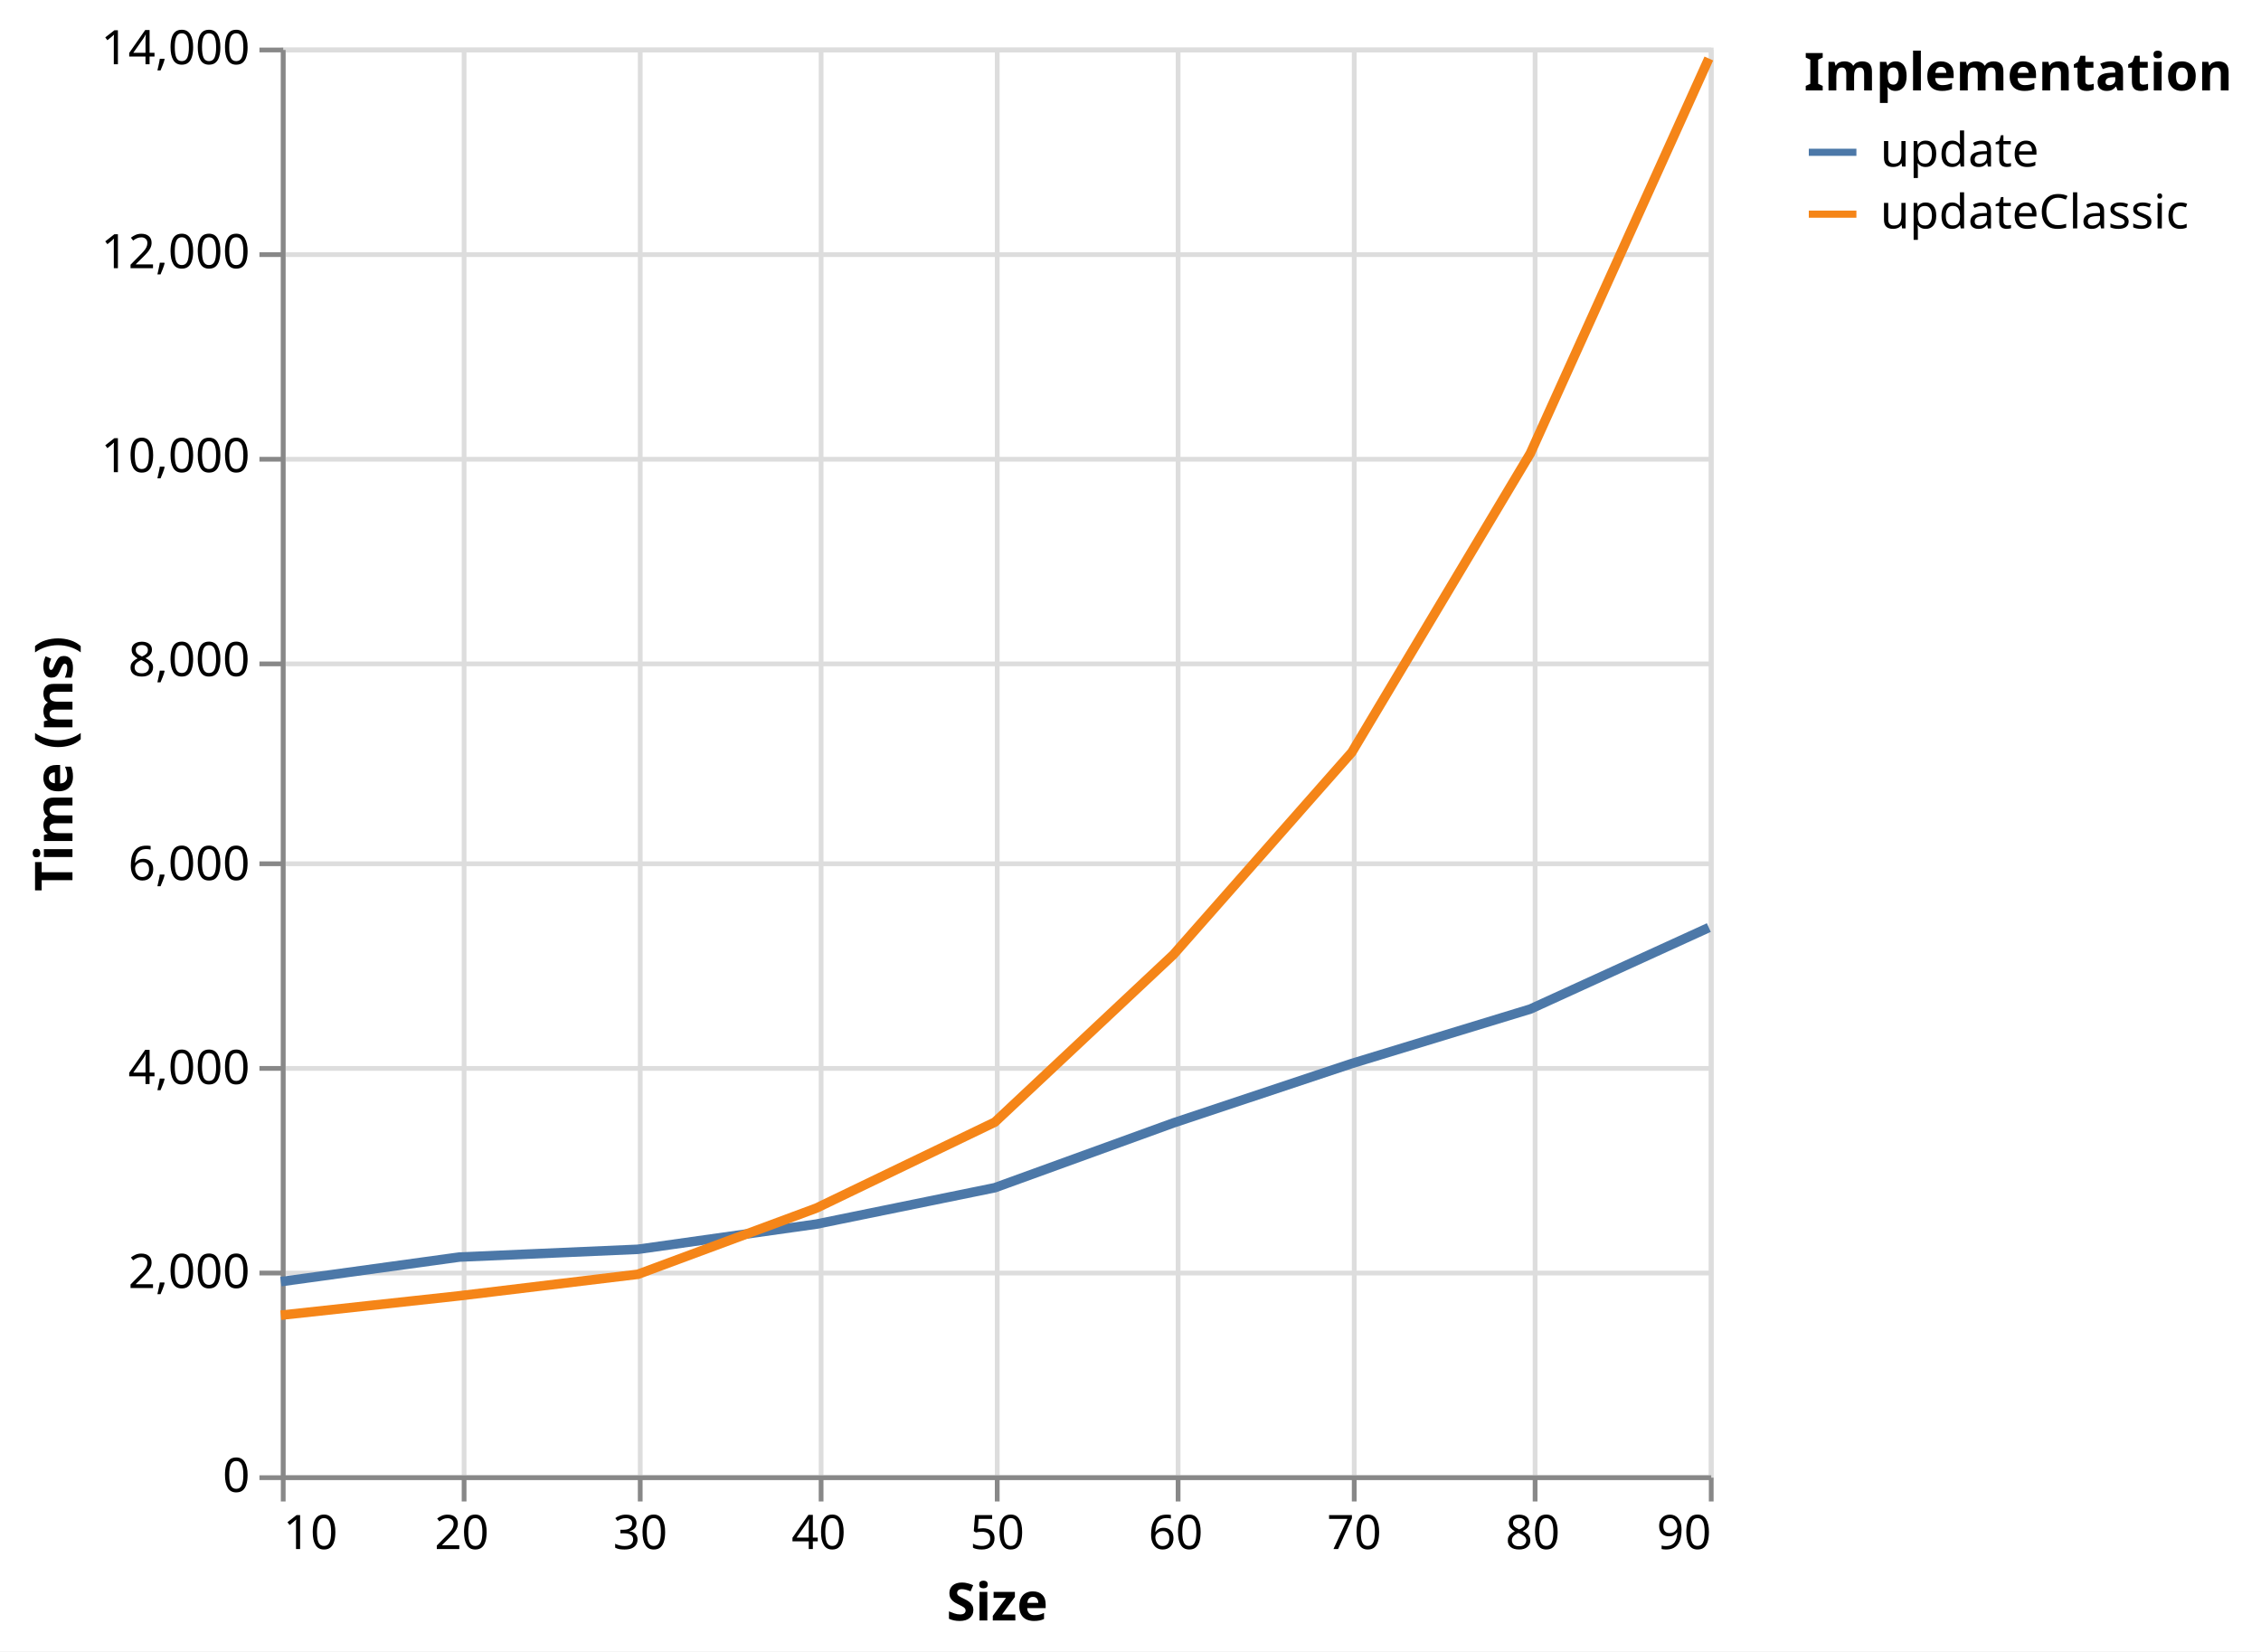
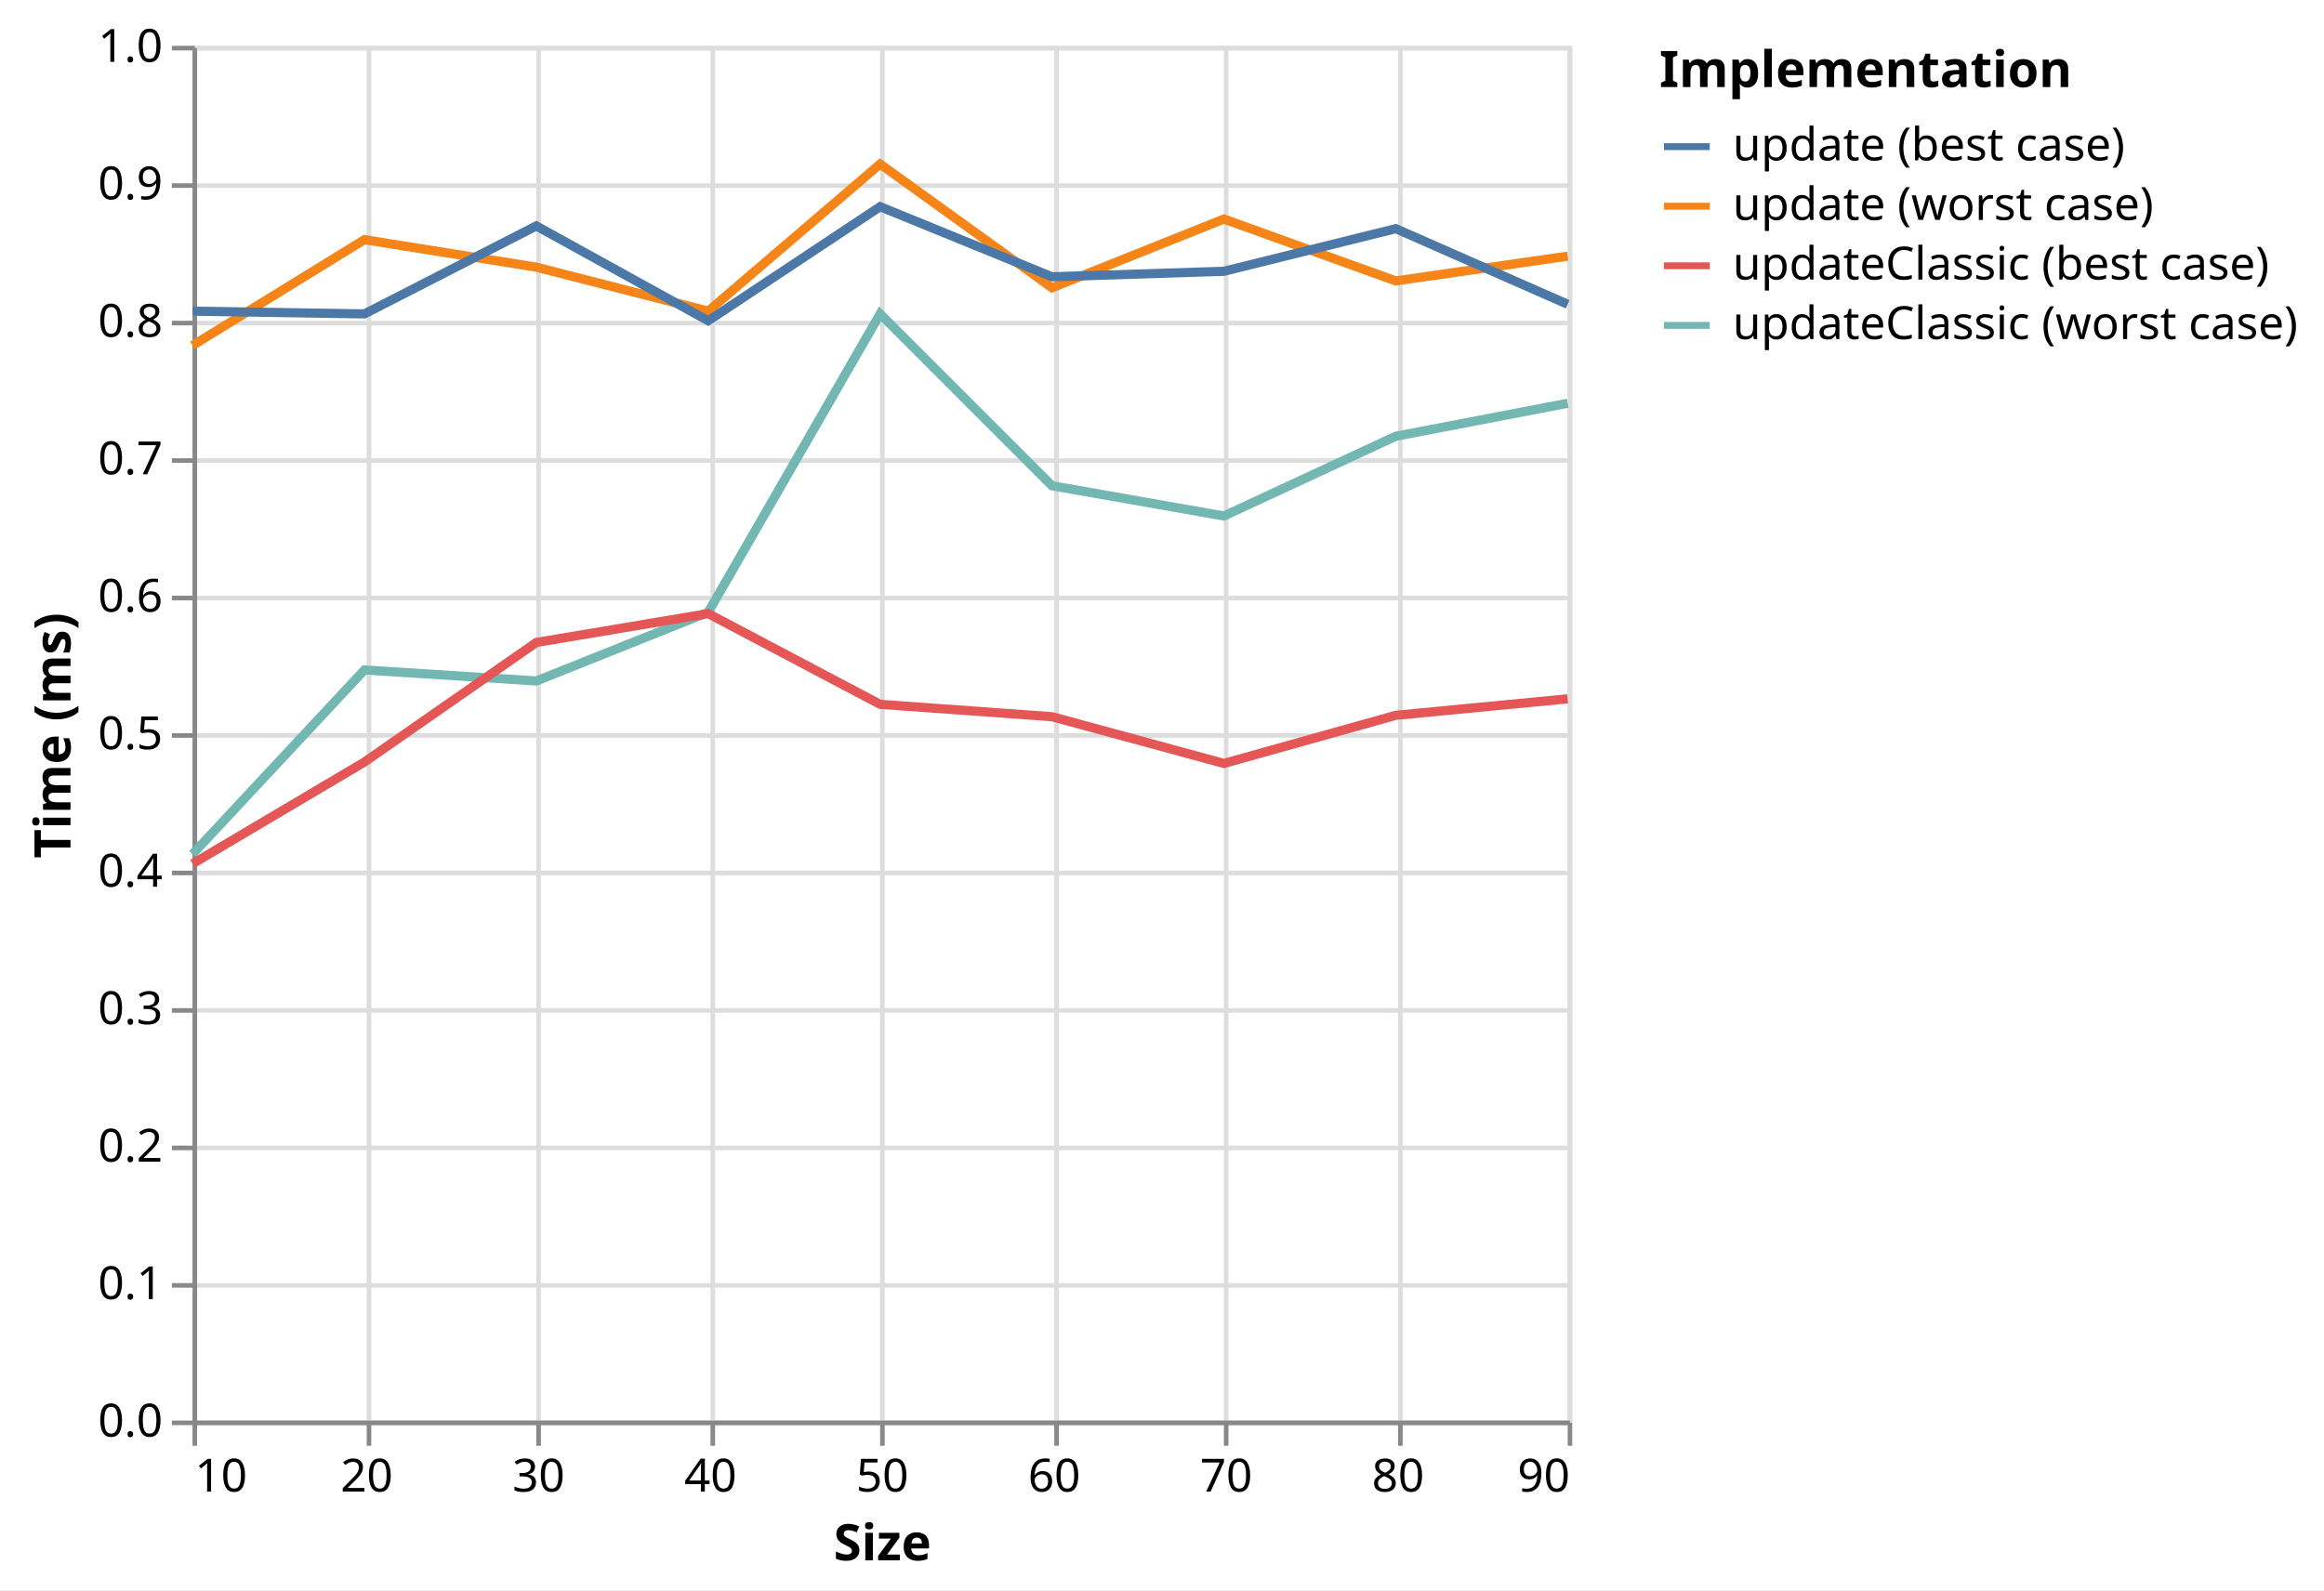
- <svg xmlns="http://www.w3.org/2000/svg" version="1.1" class="marks" width="475" height="347" viewBox="0 0 475 347">
-   <rect width="475" height="347" fill="white" />
-   <g fill="none" stroke-miterlimit="10" transform="translate(59,10)">
+ <svg xmlns="http://www.w3.org/2000/svg" version="1.1" class="marks" width="507" height="347" viewBox="0 0 507 347">
+   <rect width="507" height="347" fill="white" />
+   <g fill="none" stroke-miterlimit="10" transform="translate(42,10)">
    <g class="mark-group role-frame root" role="graphics-object" aria-roledescription="group mark container">
      <g transform="translate(0,0)">
        <path class="background" aria-hidden="true" d="M0.5,0.5h300v300h-300Z" stroke="#ddd" />
        <g>
          <g class="mark-group role-axis" aria-hidden="true">
            <g transform="translate(0.5,300.5)">
              <path class="background" aria-hidden="true" d="M0,0h0v0h0Z" pointer-events="none" />
              <g>
                <g class="mark-rule role-axis-grid" pointer-events="none">
                  <line transform="translate(0,-300)" x2="0" y2="300" stroke="#ddd" stroke-width="1" opacity="1" />
                  <line transform="translate(38,-300)" x2="0" y2="300" stroke="#ddd" stroke-width="1" opacity="1" />
                  <line transform="translate(75,-300)" x2="0" y2="300" stroke="#ddd" stroke-width="1" opacity="1" />
                  <line transform="translate(113,-300)" x2="0" y2="300" stroke="#ddd" stroke-width="1" opacity="1" />
                  <line transform="translate(150,-300)" x2="0" y2="300" stroke="#ddd" stroke-width="1" opacity="1" />
                  <line transform="translate(188,-300)" x2="0" y2="300" stroke="#ddd" stroke-width="1" opacity="1" />
                  <line transform="translate(225,-300)" x2="0" y2="300" stroke="#ddd" stroke-width="1" opacity="1" />
                  <line transform="translate(263,-300)" x2="0" y2="300" stroke="#ddd" stroke-width="1" opacity="1" />
                  <line transform="translate(300,-300)" x2="0" y2="300" stroke="#ddd" stroke-width="1" opacity="1" />
                </g>
              </g>
              <path class="foreground" aria-hidden="true" d="" pointer-events="none" display="none" />
            </g>
          </g>
          <g class="mark-group role-axis" aria-hidden="true">
            <g transform="translate(0.5,0.5)">
              <path class="background" aria-hidden="true" d="M0,0h0v0h0Z" pointer-events="none" />
              <g>
                <g class="mark-rule role-axis-grid" pointer-events="none">
                  <line transform="translate(0,300)" x2="300" y2="0" stroke="#ddd" stroke-width="1" opacity="1" />
-                   <line transform="translate(0,257)" x2="300" y2="0" stroke="#ddd" stroke-width="1" opacity="1" />
-                   <line transform="translate(0,214)" x2="300" y2="0" stroke="#ddd" stroke-width="1" opacity="1" />
-                   <line transform="translate(0,171)" x2="300" y2="0" stroke="#ddd" stroke-width="1" opacity="1" />
-                   <line transform="translate(0,129)" x2="300" y2="0" stroke="#ddd" stroke-width="1" opacity="1" />
-                   <line transform="translate(0,86)" x2="300" y2="0" stroke="#ddd" stroke-width="1" opacity="1" />
-                   <line transform="translate(0,43)" x2="300" y2="0" stroke="#ddd" stroke-width="1" opacity="1" />
+                   <line transform="translate(0,270)" x2="300" y2="0" stroke="#ddd" stroke-width="1" opacity="1" />
+                   <line transform="translate(0,240)" x2="300" y2="0" stroke="#ddd" stroke-width="1" opacity="1" />
+                   <line transform="translate(0,210)" x2="300" y2="0" stroke="#ddd" stroke-width="1" opacity="1" />
+                   <line transform="translate(0,180)" x2="300" y2="0" stroke="#ddd" stroke-width="1" opacity="1" />
+                   <line transform="translate(0,150)" x2="300" y2="0" stroke="#ddd" stroke-width="1" opacity="1" />
+                   <line transform="translate(0,120)" x2="300" y2="0" stroke="#ddd" stroke-width="1" opacity="1" />
+                   <line transform="translate(0,90)" x2="300" y2="0" stroke="#ddd" stroke-width="1" opacity="1" />
+                   <line transform="translate(0,60)" x2="300" y2="0" stroke="#ddd" stroke-width="1" opacity="1" />
+                   <line transform="translate(0,30)" x2="300" y2="0" stroke="#ddd" stroke-width="1" opacity="1" />
                  <line transform="translate(0,0)" x2="300" y2="0" stroke="#ddd" stroke-width="1" opacity="1" />
                </g>
              </g>
              <path class="foreground" aria-hidden="true" d="" pointer-events="none" display="none" />
            </g>
          </g>
          <g class="mark-group role-axis" role="graphics-symbol" aria-roledescription="axis" aria-label="X-axis titled 'Size' for a linear scale with values from 10 to 90">
            <g transform="translate(0.5,300.5)">
              <path class="background" aria-hidden="true" d="M0,0h0v0h0Z" pointer-events="none" />
              <g>
                <g class="mark-rule role-axis-tick" pointer-events="none">
                  <line transform="translate(0,0)" x2="0" y2="5" stroke="#888" stroke-width="1" opacity="1" />
                  <line transform="translate(38,0)" x2="0" y2="5" stroke="#888" stroke-width="1" opacity="1" />
                  <line transform="translate(75,0)" x2="0" y2="5" stroke="#888" stroke-width="1" opacity="1" />
                  <line transform="translate(113,0)" x2="0" y2="5" stroke="#888" stroke-width="1" opacity="1" />
                  <line transform="translate(150,0)" x2="0" y2="5" stroke="#888" stroke-width="1" opacity="1" />
                  <line transform="translate(188,0)" x2="0" y2="5" stroke="#888" stroke-width="1" opacity="1" />
                  <line transform="translate(225,0)" x2="0" y2="5" stroke="#888" stroke-width="1" opacity="1" />
                  <line transform="translate(263,0)" x2="0" y2="5" stroke="#888" stroke-width="1" opacity="1" />
                  <line transform="translate(300,0)" x2="0" y2="5" stroke="#888" stroke-width="1" opacity="1" />
                </g>
                <g class="mark-text role-axis-label" pointer-events="none">
                  <text text-anchor="start" transform="translate(0,15)" font-family="sans-serif" font-size="10px" fill="#000" opacity="1">10</text>
                  <text text-anchor="middle" transform="translate(37.5,15)" font-family="sans-serif" font-size="10px" fill="#000" opacity="1">20</text>
                  <text text-anchor="middle" transform="translate(75,15)" font-family="sans-serif" font-size="10px" fill="#000" opacity="1">30</text>
                  <text text-anchor="middle" transform="translate(112.5,15)" font-family="sans-serif" font-size="10px" fill="#000" opacity="1">40</text>
                  <text text-anchor="middle" transform="translate(150,15)" font-family="sans-serif" font-size="10px" fill="#000" opacity="1">50</text>
                  <text text-anchor="middle" transform="translate(187.5,15)" font-family="sans-serif" font-size="10px" fill="#000" opacity="1">60</text>
                  <text text-anchor="middle" transform="translate(225,15)" font-family="sans-serif" font-size="10px" fill="#000" opacity="1">70</text>
                  <text text-anchor="middle" transform="translate(262.5,15)" font-family="sans-serif" font-size="10px" fill="#000" opacity="1">80</text>
                  <text text-anchor="end" transform="translate(300,15)" font-family="sans-serif" font-size="10px" fill="#000" opacity="1">90</text>
                </g>
                <g class="mark-rule role-axis-domain" pointer-events="none">
                  <line transform="translate(0,0)" x2="300" y2="0" stroke="#888" stroke-width="1" opacity="1" />
                </g>
                <g class="mark-text role-axis-title" pointer-events="none">
                  <text text-anchor="middle" transform="translate(150,30)" font-family="sans-serif" font-size="11px" font-weight="bold" fill="#000" opacity="1">Size</text>
                </g>
              </g>
              <path class="foreground" aria-hidden="true" d="" pointer-events="none" display="none" />
            </g>
          </g>
-           <g class="mark-group role-axis" role="graphics-symbol" aria-roledescription="axis" aria-label="Y-axis titled 'Time (ms)' for a linear scale with values from 0 to 14,000">
+           <g class="mark-group role-axis" role="graphics-symbol" aria-roledescription="axis" aria-label="Y-axis titled 'Time (ms)' for a linear scale with values from 0.0 to 1.0">
            <g transform="translate(0.5,0.5)">
              <path class="background" aria-hidden="true" d="M0,0h0v0h0Z" pointer-events="none" />
              <g>
                <g class="mark-rule role-axis-tick" pointer-events="none">
                  <line transform="translate(0,300)" x2="-5" y2="0" stroke="#888" stroke-width="1" opacity="1" />
-                   <line transform="translate(0,257)" x2="-5" y2="0" stroke="#888" stroke-width="1" opacity="1" />
-                   <line transform="translate(0,214)" x2="-5" y2="0" stroke="#888" stroke-width="1" opacity="1" />
-                   <line transform="translate(0,171)" x2="-5" y2="0" stroke="#888" stroke-width="1" opacity="1" />
-                   <line transform="translate(0,129)" x2="-5" y2="0" stroke="#888" stroke-width="1" opacity="1" />
-                   <line transform="translate(0,86)" x2="-5" y2="0" stroke="#888" stroke-width="1" opacity="1" />
-                   <line transform="translate(0,43)" x2="-5" y2="0" stroke="#888" stroke-width="1" opacity="1" />
+                   <line transform="translate(0,270)" x2="-5" y2="0" stroke="#888" stroke-width="1" opacity="1" />
+                   <line transform="translate(0,240)" x2="-5" y2="0" stroke="#888" stroke-width="1" opacity="1" />
+                   <line transform="translate(0,210)" x2="-5" y2="0" stroke="#888" stroke-width="1" opacity="1" />
+                   <line transform="translate(0,180)" x2="-5" y2="0" stroke="#888" stroke-width="1" opacity="1" />
+                   <line transform="translate(0,150)" x2="-5" y2="0" stroke="#888" stroke-width="1" opacity="1" />
+                   <line transform="translate(0,120)" x2="-5" y2="0" stroke="#888" stroke-width="1" opacity="1" />
+                   <line transform="translate(0,90)" x2="-5" y2="0" stroke="#888" stroke-width="1" opacity="1" />
+                   <line transform="translate(0,60)" x2="-5" y2="0" stroke="#888" stroke-width="1" opacity="1" />
+                   <line transform="translate(0,30)" x2="-5" y2="0" stroke="#888" stroke-width="1" opacity="1" />
                  <line transform="translate(0,0)" x2="-5" y2="0" stroke="#888" stroke-width="1" opacity="1" />
                </g>
                <g class="mark-text role-axis-label" pointer-events="none">
-                   <text text-anchor="end" transform="translate(-7,303)" font-family="sans-serif" font-size="10px" fill="#000" opacity="1">0</text>
-                   <text text-anchor="end" transform="translate(-7,260.1429)" font-family="sans-serif" font-size="10px" fill="#000" opacity="1">2,000</text>
-                   <text text-anchor="end" transform="translate(-7,217.2857)" font-family="sans-serif" font-size="10px" fill="#000" opacity="1">4,000</text>
-                   <text text-anchor="end" transform="translate(-7,174.4286)" font-family="sans-serif" font-size="10px" fill="#000" opacity="1">6,000</text>
-                   <text text-anchor="end" transform="translate(-7,131.5714)" font-family="sans-serif" font-size="10px" fill="#000" opacity="1">8,000</text>
-                   <text text-anchor="end" transform="translate(-7,88.71429)" font-family="sans-serif" font-size="10px" fill="#000" opacity="1">10,000</text>
-                   <text text-anchor="end" transform="translate(-7,45.85714)" font-family="sans-serif" font-size="10px" fill="#000" opacity="1">12,000</text>
-                   <text text-anchor="end" transform="translate(-7,3)" font-family="sans-serif" font-size="10px" fill="#000" opacity="1">14,000</text>
+                   <text text-anchor="end" transform="translate(-7,303)" font-family="sans-serif" font-size="10px" fill="#000" opacity="1">0.0</text>
+                   <text text-anchor="end" transform="translate(-7,273)" font-family="sans-serif" font-size="10px" fill="#000" opacity="1">0.1</text>
+                   <text text-anchor="end" transform="translate(-7,243)" font-family="sans-serif" font-size="10px" fill="#000" opacity="1">0.2</text>
+                   <text text-anchor="end" transform="translate(-7,213)" font-family="sans-serif" font-size="10px" fill="#000" opacity="1">0.3</text>
+                   <text text-anchor="end" transform="translate(-7,183)" font-family="sans-serif" font-size="10px" fill="#000" opacity="1">0.4</text>
+                   <text text-anchor="end" transform="translate(-7,153)" font-family="sans-serif" font-size="10px" fill="#000" opacity="1">0.5</text>
+                   <text text-anchor="end" transform="translate(-7,123)" font-family="sans-serif" font-size="10px" fill="#000" opacity="1">0.6</text>
+                   <text text-anchor="end" transform="translate(-7,93)" font-family="sans-serif" font-size="10px" fill="#000" opacity="1">0.7</text>
+                   <text text-anchor="end" transform="translate(-7,63)" font-family="sans-serif" font-size="10px" fill="#000" opacity="1">0.8</text>
+                   <text text-anchor="end" transform="translate(-7,33)" font-family="sans-serif" font-size="10px" fill="#000" opacity="1">0.9</text>
+                   <text text-anchor="end" transform="translate(-7,3)" font-family="sans-serif" font-size="10px" fill="#000" opacity="1">1.0</text>
                </g>
                <g class="mark-rule role-axis-domain" pointer-events="none">
                  <line transform="translate(0,300)" x2="0" y2="-300" stroke="#888" stroke-width="1" opacity="1" />
                </g>
                <g class="mark-text role-axis-title" pointer-events="none">
-                   <text text-anchor="middle" transform="translate(-42.27832,150) rotate(-90) translate(0,-2)" font-family="sans-serif" font-size="11px" font-weight="bold" fill="#000" opacity="1">Time (ms)</text>
+                   <text text-anchor="middle" transform="translate(-25.11914,150) rotate(-90) translate(0,-2)" font-family="sans-serif" font-size="11px" font-weight="bold" fill="#000" opacity="1">Time (ms)</text>
                </g>
              </g>
              <path class="foreground" aria-hidden="true" d="" pointer-events="none" display="none" />
            </g>
          </g>
          <g class="mark-group role-scope pathgroup" role="graphics-object" aria-roledescription="group mark container">
            <g transform="translate(0,0)">
              <path class="background" aria-hidden="true" d="M0,0h300v300h-300Z" />
              <g>
                <g class="mark-line role-mark marks" role="graphics-object" aria-roledescription="line mark container">
-                   <path aria-label="Size: 10; Time (ms): 1899; series: update" role="graphics-symbol" aria-roledescription="line mark" d="M0,259.307L37.5,254.143L75,252.514L112.5,247.221L150,239.571L187.5,225.964L225,213.471L262.5,202.029L300,184.907" stroke="#4c78a8" stroke-width="2" />
-                 </g>
-               </g>
-               <path class="foreground" aria-hidden="true" d="" display="none" />
-             </g>
-             <g transform="translate(0,0)">
-               <path class="background" aria-hidden="true" d="M0,0h300v300h-300Z" />
-               <g>
-                 <g class="mark-line role-mark marks" role="graphics-object" aria-roledescription="line mark container">
-                   <path aria-label="Size: 10; Time (ms): 1570; series: updateClassic" role="graphics-symbol" aria-roledescription="line mark" d="M0,266.357L37.5,262.286L75,257.764L112.5,243.857L150,225.793L187.5,190.607L225,148.071L262.5,85.264L300,2.293" stroke="#f58518" stroke-width="2" />
-                 </g>
-               </g>
-               <path class="foreground" aria-hidden="true" d="" display="none" />
-             </g>
-           </g>
-           <g class="mark-group role-legend" role="graphics-symbol" aria-roledescription="legend" aria-label="Symbol legend titled 'Implementation' for stroke color with 2 values: update, updateClassic">
+                   <path aria-label="Size: 10; Time (ms): 0.412; series: updateClassic (worst case)" role="graphics-symbol" aria-roledescription="line mark" d="M0,176.4L37.5,136.2L75,138.6L112.5,123.6L150,58.5L187.5,96L225,102.6L262.5,85.2L300,78" stroke="#72b7b2" stroke-width="2" />
+                 </g>
+               </g>
+               <path class="foreground" aria-hidden="true" d="" display="none" />
+             </g>
+             <g transform="translate(0,0)">
+               <path class="background" aria-hidden="true" d="M0,0h300v300h-300Z" />
+               <g>
+                 <g class="mark-line role-mark marks" role="graphics-object" aria-roledescription="line mark container">
+                   <path aria-label="Size: 10; Time (ms): 0.405; series: updateClassic (best case)" role="graphics-symbol" aria-roledescription="line mark" d="M0,178.5L37.5,156.3L75,130.2L112.5,123.9L150,143.7L187.5,146.4L225,156.6L262.5,146.1L300,142.5" stroke="#e45756" stroke-width="2" />
+                 </g>
+               </g>
+               <path class="foreground" aria-hidden="true" d="" display="none" />
+             </g>
+             <g transform="translate(0,0)">
+               <path class="background" aria-hidden="true" d="M0,0h300v300h-300Z" />
+               <g>
+                 <g class="mark-line role-mark marks" role="graphics-object" aria-roledescription="line mark container">
+                   <path aria-label="Size: 10; Time (ms): 0.782; series: update (worst case)" role="graphics-symbol" aria-roledescription="line mark" d="M0,65.4L37.5,42.3L75,48.3L112.5,57.9L150,25.8L187.5,52.8L225,37.8L262.5,51.3L300,45.9" stroke="#f58518" stroke-width="2" />
+                 </g>
+               </g>
+               <path class="foreground" aria-hidden="true" d="" display="none" />
+             </g>
+             <g transform="translate(0,0)">
+               <path class="background" aria-hidden="true" d="M0,0h300v300h-300Z" />
+               <g>
+                 <g class="mark-line role-mark marks" role="graphics-object" aria-roledescription="line mark container">
+                   <path aria-label="Size: 10; Time (ms): 0.807; series: update (best case)" role="graphics-symbol" aria-roledescription="line mark" d="M0,57.9L37.5,58.5L75,39.3L112.5,60L150,35.1L187.5,50.4L225,49.2L262.5,39.9L300,56.4" stroke="#4c78a8" stroke-width="2" />
+                 </g>
+               </g>
+               <path class="foreground" aria-hidden="true" d="" display="none" />
+             </g>
+           </g>
+           <g class="mark-group role-legend" role="graphics-symbol" aria-roledescription="legend" aria-label="Symbol legend titled 'Implementation' for stroke color with 4 values: update (best case), update (worst case), updateClassic (best case), updateClassic (worst case)">
            <g transform="translate(320,0)">
-               <path class="background" aria-hidden="true" d="M0,0h91v40h-91Z" pointer-events="none" />
+               <path class="background" aria-hidden="true" d="M0,0h140v66h-140Z" pointer-events="none" />
              <g>
                <g class="mark-group role-legend-entry">
                  <g transform="translate(0,16)">
                    <path class="background" aria-hidden="true" d="M0,0h0v0h0Z" pointer-events="none" />
                    <g>
                      <g class="mark-group role-scope" role="graphics-object" aria-roledescription="group mark container">
                        <g transform="translate(0,0)">
-                           <path class="background" aria-hidden="true" d="M0,0h80.812v11h-80.812Z" pointer-events="none" opacity="1" />
+                           <path class="background" aria-hidden="true" d="M0,0h139.291v11h-139.291Z" pointer-events="none" opacity="1" />
                          <g>
                            <g class="mark-symbol role-legend-symbol" pointer-events="none">
                              <path transform="translate(6,6)" d="M-5,0L5,0" stroke="#4c78a8" stroke-width="1.5" opacity="1" />
                            </g>
                            <g class="mark-text role-legend-label" pointer-events="none">
-                               <text text-anchor="start" transform="translate(16,9)" font-family="sans-serif" font-size="10px" fill="#000" opacity="1">update</text>
+                               <text text-anchor="start" transform="translate(16,9)" font-family="sans-serif" font-size="10px" fill="#000" opacity="1">update (best case)</text>
                            </g>
                          </g>
                          <path class="foreground" aria-hidden="true" d="" pointer-events="none" display="none" />
                        </g>
                        <g transform="translate(0,13)">
-                           <path class="background" aria-hidden="true" d="M0,0h80.812v11h-80.812Z" pointer-events="none" opacity="1" />
+                           <path class="background" aria-hidden="true" d="M0,0h139.291v11h-139.291Z" pointer-events="none" opacity="1" />
                          <g>
                            <g class="mark-symbol role-legend-symbol" pointer-events="none">
                              <path transform="translate(6,6)" d="M-5,0L5,0" stroke="#f58518" stroke-width="1.5" opacity="1" />
                            </g>
                            <g class="mark-text role-legend-label" pointer-events="none">
-                               <text text-anchor="start" transform="translate(16,9)" font-family="sans-serif" font-size="10px" fill="#000" opacity="1">updateClassic</text>
+                               <text text-anchor="start" transform="translate(16,9)" font-family="sans-serif" font-size="10px" fill="#000" opacity="1">update (worst case)</text>
+                             </g>
+                           </g>
+                           <path class="foreground" aria-hidden="true" d="" pointer-events="none" display="none" />
+                         </g>
+                         <g transform="translate(0,26)">
+                           <path class="background" aria-hidden="true" d="M0,0h139.291v11h-139.291Z" pointer-events="none" opacity="1" />
+                           <g>
+                             <g class="mark-symbol role-legend-symbol" pointer-events="none">
+                               <path transform="translate(6,6)" d="M-5,0L5,0" stroke="#e45756" stroke-width="1.5" opacity="1" />
+                             </g>
+                             <g class="mark-text role-legend-label" pointer-events="none">
+                               <text text-anchor="start" transform="translate(16,9)" font-family="sans-serif" font-size="10px" fill="#000" opacity="1">updateClassic (best case)</text>
+                             </g>
+                           </g>
+                           <path class="foreground" aria-hidden="true" d="" pointer-events="none" display="none" />
+                         </g>
+                         <g transform="translate(0,39)">
+                           <path class="background" aria-hidden="true" d="M0,0h139.291v11h-139.291Z" pointer-events="none" opacity="1" />
+                           <g>
+                             <g class="mark-symbol role-legend-symbol" pointer-events="none">
+                               <path transform="translate(6,6)" d="M-5,0L5,0" stroke="#72b7b2" stroke-width="1.5" opacity="1" />
+                             </g>
+                             <g class="mark-text role-legend-label" pointer-events="none">
+                               <text text-anchor="start" transform="translate(16,9)" font-family="sans-serif" font-size="10px" fill="#000" opacity="1">updateClassic (worst case)</text>
                            </g>
                          </g>
                          <path class="foreground" aria-hidden="true" d="" pointer-events="none" display="none" />
                        </g>
                      </g>
                    </g>
                    <path class="foreground" aria-hidden="true" d="" pointer-events="none" display="none" />
                  </g>
                </g>
                <g class="mark-text role-legend-title" pointer-events="none">
                  <text text-anchor="start" transform="translate(0,9)" font-family="sans-serif" font-size="11px" font-weight="bold" fill="#000" opacity="1">Implementation</text>
                </g>
              </g>
              <path class="foreground" aria-hidden="true" d="" pointer-events="none" display="none" />
            </g>
          </g>
        </g>
        <path class="foreground" aria-hidden="true" d="" display="none" />
      </g>
    </g>
  </g>
</svg>
